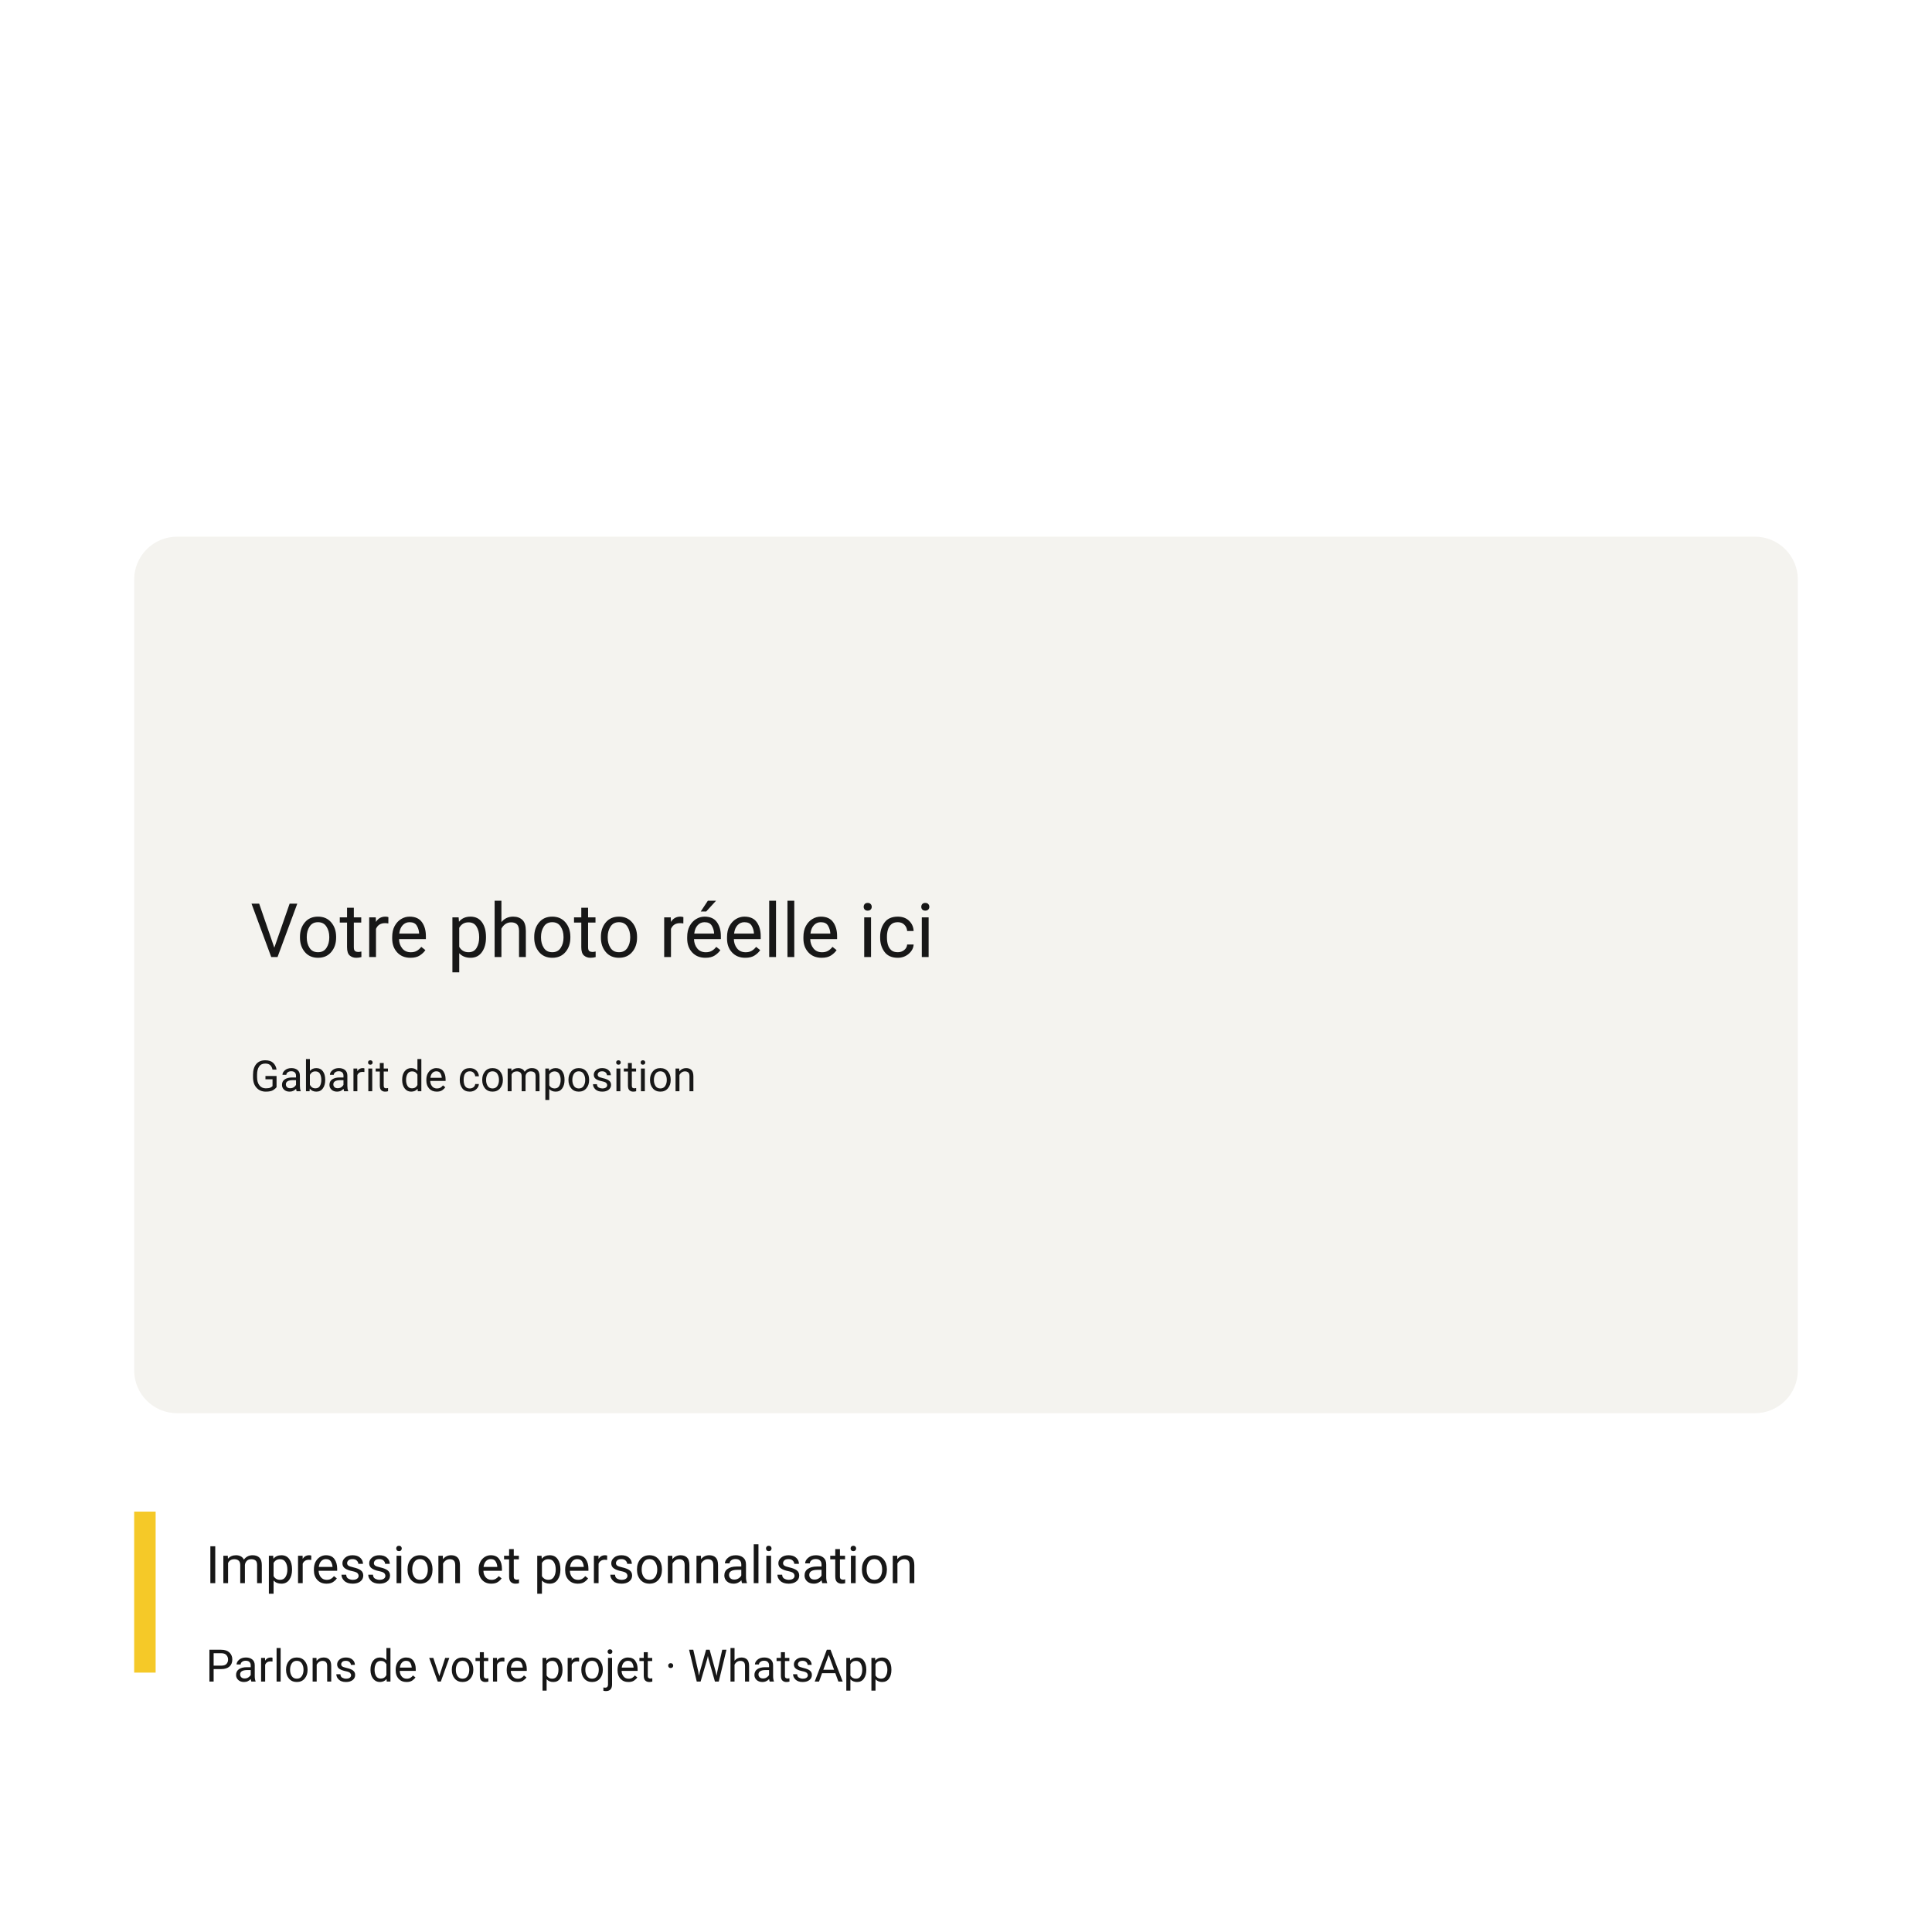
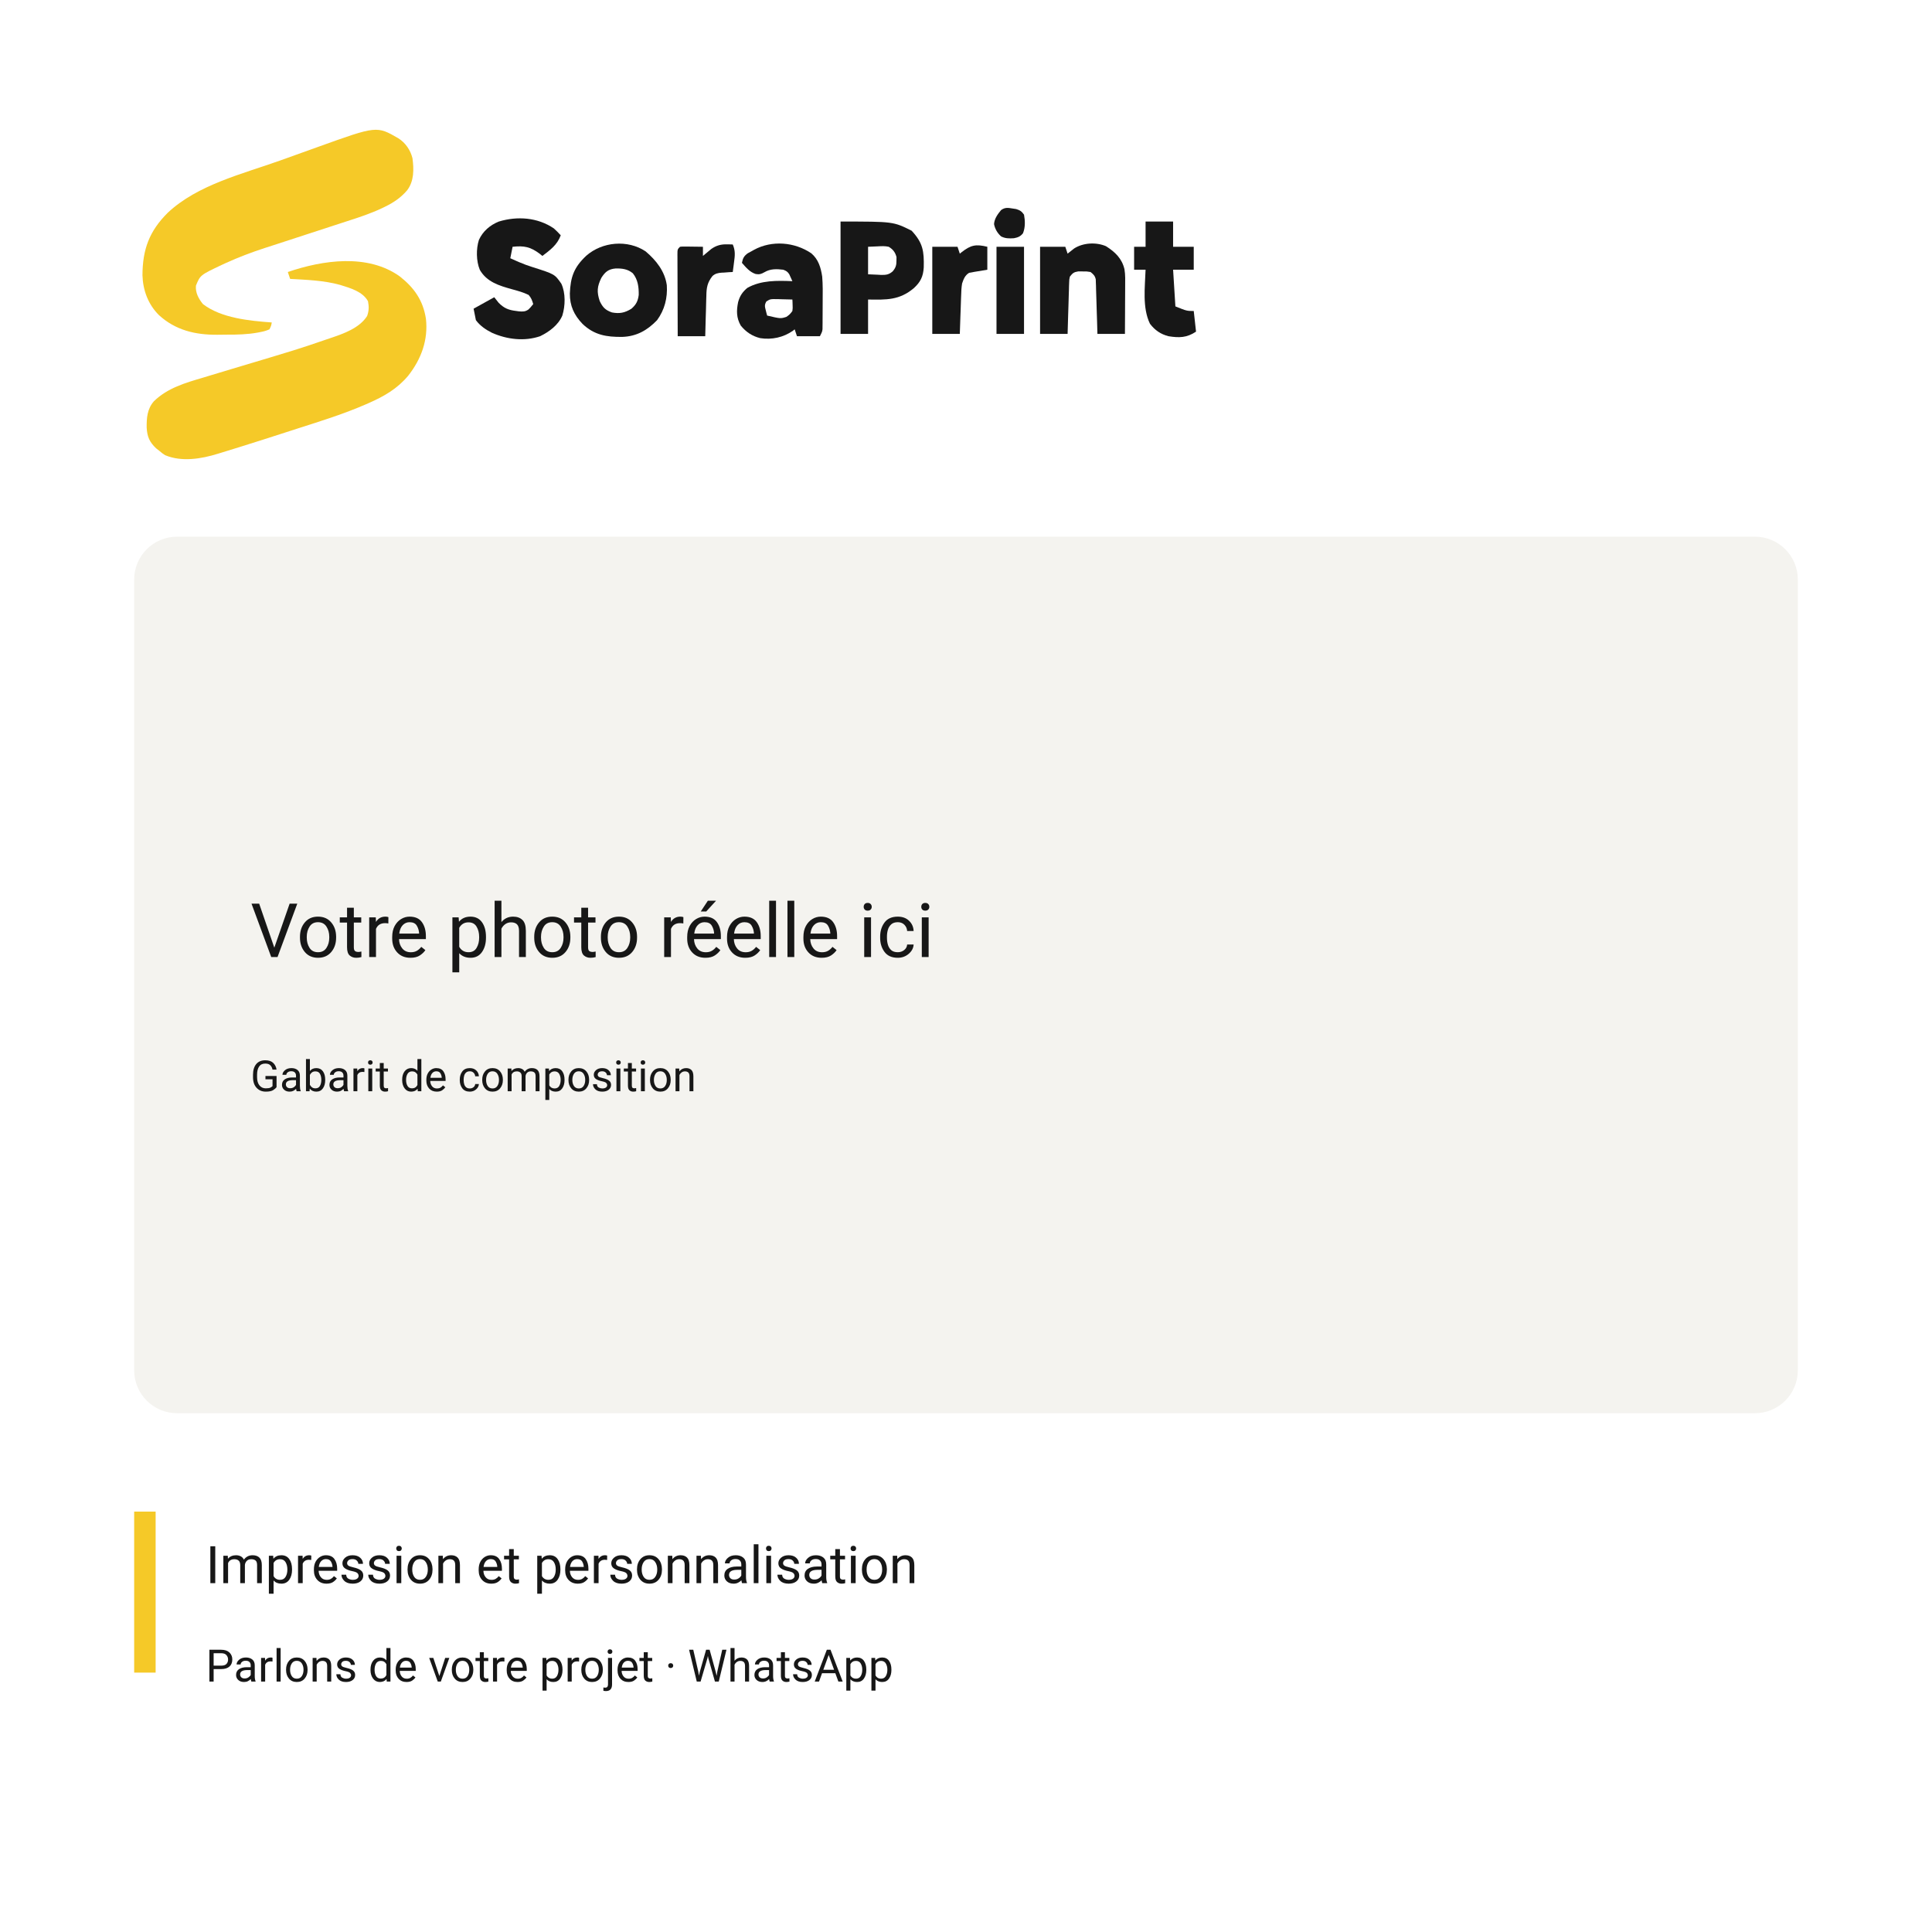
<svg xmlns="http://www.w3.org/2000/svg" viewBox="0 0 1080 1080">
  <rect width="1080" height="1080" fill="#fff" />
-   <svg x="75" y="70" width="600" viewBox="0 0 297.641 74">
-     <path d="M49 12 L23 21 C10 25 13 36 28 34 L36 33 C51 31 54 42 40 47 L14 56" fill="none" stroke="#F5C928" stroke-width="13" stroke-linecap="round" stroke-linejoin="round" />
-     <path fill="#171717" transform="translate(82.000 51) scale(0.0234375 -0.0234375)" d="M874.545 383.936Q874.545 420.677 863.659 450.113Q852.772 479.548 823.917 504.838Q795.063 530.128 741.821 555.353Q688.58 580.579 603.194 608.063Q505.259 640.063 416.581 680.401Q327.904 720.74 259.194 774.676Q190.484 828.611 150.774 900.902Q111.064 973.193 111.064 1069.096Q111.064 1161.645 151.935 1236.581Q192.806 1311.516 266.694 1365.016Q340.581 1418.516 440.807 1447.258Q541.034 1476 660.582 1476Q821.227 1476 942.437 1419.371Q1063.647 1362.742 1131.615 1261.404Q1199.583 1160.065 1199.583 1025.935H875.9Q875.9 1085.289 851.385 1130.756Q826.869 1176.223 777.676 1202.239Q728.484 1228.254 653.872 1228.254Q581.906 1228.254 533.358 1206.48Q484.811 1184.707 460.279 1148.062Q435.747 1111.418 435.747 1066.903Q435.747 1031.806 454.408 1003.532Q473.069 975.259 508.698 950.807Q544.327 926.356 596.246 904.389Q648.165 882.421 714.68 861.615Q831.97 824.937 922.389 779.84Q1012.808 734.744 1074.663 677.889Q1136.518 621.034 1168.373 548.92Q1200.228 476.807 1200.228 385.936Q1200.228 289.387 1162.551 214.032Q1124.873 138.677 1054.518 86.419Q984.163 34.161 886.05 7.081Q787.937 -20 667.066 -20Q556.84 -20 450.114 8.419Q343.387 36.839 256.758 95.774Q170.129 154.71 118.435 246.436Q66.741 338.162 66.741 463.937H392.941Q392.941 398.163 411.876 352.632Q430.811 307.1 466.633 279.229Q502.455 251.358 553.115 239.052Q603.776 226.746 667.066 226.746Q739.549 226.746 785.225 247.616Q830.901 268.487 852.723 304.132Q874.545 339.776 874.545 383.936Z" />
-     <path fill="#171717" transform="translate(111.789 51) scale(0.0234375 -0.0234375)" d="M59.289 529.839V551.161Q59.289 669.839 93.289 770.339Q127.289 870.839 192.966 944.919Q258.644 1019 354.676 1060.5Q450.709 1102 575.451 1102Q701.194 1102 797.726 1060.5Q894.259 1019 960.017 944.919Q1025.775 870.839 1059.775 770.339Q1093.775 669.839 1093.775 551.161V529.839Q1093.775 412 1059.775 311.581Q1025.775 211.161 960.017 136.661Q894.259 62.161 798.307 21.081Q702.355 -20 577.451 -20Q452.548 -20 355.676 21.081Q258.805 62.161 193.047 136.661Q127.289 211.161 93.289 311.581Q59.289 412 59.289 529.839ZM371.778 551.161V529.839Q371.778 465.614 382.391 409.63Q393.003 353.647 416.825 311.648Q440.647 269.648 480.195 246.116Q519.742 222.584 577.451 222.584Q634.16 222.584 673.208 246.116Q712.255 269.648 735.997 311.648Q759.738 353.647 770.431 409.63Q781.124 465.614 781.124 529.839V551.161Q781.124 613.548 770.431 669.111Q759.738 724.675 735.916 767.594Q712.094 810.513 672.627 834.964Q633.16 859.416 575.451 859.416Q518.742 859.416 479.695 834.964Q440.647 810.513 416.825 767.594Q393.003 724.675 382.391 669.111Q371.778 613.548 371.778 551.161Z" />
-     <path fill="#171717" transform="translate(138.836 51) scale(0.0234375 -0.0234375)" d="M417.423 829.803V0H104.934V1082H398.165ZM740.326 1089.677 735.132 799.414Q714.648 801.898 682.825 804.656Q651.002 807.414 627.518 807.414Q567.712 807.414 524.164 792.866Q480.616 778.318 452.068 750.286Q423.52 722.254 409.891 680.722Q396.262 639.19 396.133 585.223L336.584 613.935Q336.584 721.161 357.762 810.097Q378.939 899.032 419.101 964.694Q459.262 1030.355 517.31 1066.177Q575.358 1102 649.1 1102Q673.293 1102 698.035 1098.758Q722.777 1095.516 740.326 1089.677Z" />
-     <path fill="#171717" transform="translate(156.719 51) scale(0.0234375 -0.0234375)" d="M676.673 257.971V721.87Q676.673 770.773 661.657 806.111Q646.642 841.449 614.933 861.159Q583.224 880.868 531.709 880.868Q488.549 880.868 457.437 866.094Q426.325 851.32 409.825 823.224Q393.326 795.128 393.326 754.321H80.837Q80.837 826.58 113.772 889.871Q146.708 953.161 208.24 1000.919Q269.773 1048.677 355.983 1075.339Q442.193 1102 548.58 1102Q675.806 1102 775.532 1059.484Q875.259 1016.968 933.049 932.274Q990.84 847.58 990.84 719.87V267.034Q990.84 169.419 1002.437 113.871Q1014.034 58.323 1035.55 16.839V0H720.932Q698.544 47.097 687.609 116.534Q676.673 185.97 676.673 257.971ZM716.222 660.194 718.222 488.256H563.094Q510.934 488.256 473.677 475.337Q436.42 462.418 413.292 439.515Q390.163 416.611 379.487 387.08Q368.81 357.548 368.81 323.484Q368.81 290.097 384.68 263.614Q400.551 237.131 429.018 222.277Q457.485 207.422 494.451 207.422Q555.128 207.422 598.74 231.26Q642.352 255.099 666.174 289.485Q689.996 323.871 690.479 354.419L765.286 224.32Q747.382 183.998 720.995 141.385Q694.608 98.773 654.851 62.338Q615.093 25.903 558.432 2.951Q501.772 -20 422.998 -20Q321.385 -20 238.047 21.323Q154.708 62.645 105.433 135.984Q56.159 209.323 56.159 304.355Q56.159 388.839 87.223 454.919Q118.288 521 180.61 566.758Q242.933 612.516 337.965 636.355Q432.998 660.194 559.934 660.194Z" />
-     <path fill="#171717" transform="translate(182.312 51) scale(0.0234375 -0.0234375)" d="M694.258 506.417H327.904V759.034H694.258Q774.547 759.034 824.417 785.807Q874.287 812.581 897.561 860.226Q920.834 907.87 920.834 968.063Q920.834 1030.482 897.561 1083.9Q874.287 1137.319 824.417 1170.271Q774.547 1203.222 694.258 1203.222H445.875V0H120.353V1456H694.258Q867.645 1456 992.129 1393.129Q1116.614 1330.258 1183.162 1220.531Q1249.711 1110.805 1249.711 970.063Q1249.711 829.224 1183.162 725.192Q1116.614 621.159 992.129 563.788Q867.645 506.417 694.258 506.417Z" />
-     <path fill="#171717" transform="translate(213.414 51) scale(0.0234375 -0.0234375)" d="M417.423 829.803V0H104.934V1082H398.165ZM740.326 1089.677 735.132 799.414Q714.648 801.898 682.825 804.656Q651.002 807.414 627.518 807.414Q567.712 807.414 524.164 792.866Q480.616 778.318 452.068 750.286Q423.52 722.254 409.891 680.722Q396.262 639.19 396.133 585.223L336.584 613.935Q336.584 721.161 357.762 810.097Q378.939 899.032 419.101 964.694Q459.262 1030.355 517.31 1066.177Q575.358 1102 649.1 1102Q673.293 1102 698.035 1098.758Q722.777 1095.516 740.326 1089.677Z" />
-     <path fill="#171717" transform="translate(231.297 51) scale(0.0234375 -0.0234375)" d="M433.423 1082V0H119.934V1082ZM100.901 1362.29Q100.901 1429.936 148.951 1473.517Q197 1517.099 275.324 1517.099Q353.486 1517.099 401.696 1473.517Q449.907 1429.936 449.907 1362.29Q449.907 1294.966 401.696 1251.466Q353.486 1207.965 275.324 1207.965Q197 1207.965 148.951 1251.466Q100.901 1294.966 100.901 1362.29Z" />
-     <path fill="#171717" transform="translate(244.258 51) scale(0.0234375 -0.0234375)" d="M409.875 851V0H97.385V1082H390.648ZM369.229 578.645 290.552 577.451Q290.713 699.355 321.036 796.371Q351.358 893.387 406.842 961.71Q462.326 1030.032 539.471 1066.016Q616.616 1102 711.261 1102Q787.067 1102 849.809 1080.081Q912.551 1058.161 958.051 1009.484Q1003.551 960.806 1027.97 881.274Q1052.39 801.741 1052.39 685.515V0H738.062V686.676Q738.062 754.901 718.933 792.143Q699.804 829.384 663.547 844.077Q627.289 858.771 574.903 858.771Q520.161 858.771 480.856 837.319Q441.55 815.868 416.986 777.868Q392.422 739.869 380.826 689.047Q369.229 638.225 369.229 578.645Z" />
-     <path fill="#171717" transform="translate(271.258 51) scale(0.0234375 -0.0234375)" d="M653.551 1082V862.835H12.355V1082ZM159.192 1350.032H471.681V339.293Q471.681 294.358 482.81 270.133Q493.938 245.907 518.841 236.488Q543.745 227.068 583.132 227.068Q611.165 227.068 631.213 229.052Q651.261 231.036 667.616 234.036L667.777 7.549Q628.163 -5.323 583.018 -12.661Q537.872 -20 485.356 -20Q383.806 -20 310.451 12.871Q237.095 45.742 198.143 117.211Q159.192 188.679 159.192 304.227Z" />
+   <svg x="75" y="70" width="600" height="191.026" viewBox="0 0 468 149">
+     <path d="M0 0 C3.124 2.003 5.263 5.113 6.162 8.712 C6.799 13.527 6.891 18.679 3.841 22.684 C1.196 25.806 -1.982 27.977 -5.634 29.758 C-6.062 29.969 -6.491 30.18 -6.933 30.397 C-11.93 32.775 -17.142 34.486 -22.404 36.176 C-24.229 36.763 -26.052 37.36 -27.873 37.959 C-32.072 39.339 -36.275 40.704 -40.478 42.067 C-44.644 43.419 -48.808 44.778 -52.969 46.146 C-54.738 46.725 -56.509 47.295 -58.281 47.864 C-64.098 49.759 -69.727 51.88 -75.29 54.434 C-75.558 54.557 -75.558 54.557 -76.917 55.181 C-86.376 59.651 -86.376 59.651 -88.25 64.25 C-88.549 67.324 -87.073 70.004 -85.188 72.312 C-77.163 78.449 -64.965 79.58 -55.188 80.312 C-55.445 81.74 -55.445 81.74 -56.188 83.312 C-57.57 83.904 -58.614 84.216 -60.066 84.48 C-60.464 84.56 -60.862 84.639 -61.273 84.721 C-65.733 85.532 -70.194 85.649 -74.717 85.628 C-76.121 85.625 -77.523 85.649 -78.928 85.674 C-88.521 85.742 -97.162 83.713 -104.383 77.111 C-109.08 72.451 -111.377 66.276 -111.569 59.722 C-111.526 48.495 -108.613 40.529 -100.594 32.527 C-87.573 20.25 -67.925 15.556 -51.456 9.673 C-49.168 8.854 -46.881 8.03 -44.595 7.207 C-42.369 6.405 -40.142 5.606 -37.916 4.808 C-36.863 4.431 -35.811 4.053 -34.759 3.674 C-9.424 -5.433 -9.424 -5.433 0 0 Z " transform="translate(115.1875,5.6875)" fill="#F5C928" />
+     <path d="M0 0 C6.3 4.941 10.167 10.48 11.401 18.435 C12.46 27.69 9.361 36.07 3.663 43.323 C-1.157 49.044 -6.853 52.307 -13.664 55.289 C-14.002 55.438 -14.34 55.586 -14.688 55.739 C-24.292 59.925 -34.271 63.042 -44.24 66.225 C-46.245 66.867 -48.248 67.517 -50.25 68.167 C-56.426 70.172 -62.612 72.142 -68.809 74.082 C-69.021 74.149 -69.021 74.149 -70.096 74.486 C-72.469 75.23 -74.844 75.965 -77.225 76.685 C-77.925 76.898 -78.624 77.112 -79.322 77.33 C-86.531 79.57 -95.096 80.988 -102.309 77.957 C-103.598 77.105 -103.598 77.105 -104.809 76.082 C-105.05 75.893 -105.05 75.893 -106.27 74.934 C-109.145 72.186 -110.093 69.941 -110.352 66.036 C-110.408 61.749 -110.142 57.815 -107.217 54.451 C-101.221 48.62 -93.521 46.427 -85.699 44.121 C-84.525 43.765 -83.351 43.408 -82.178 43.049 C-79.098 42.112 -76.014 41.187 -72.929 40.266 C-44.196 31.677 -44.196 31.677 -32.696 27.731 C-31.862 27.445 -31.027 27.162 -30.19 26.881 C-24.526 24.974 -17.617 22.575 -14.238 17.277 C-13.426 15.018 -13.392 13.173 -13.855 10.824 C-16.182 6.572 -21.653 5.064 -26.05 3.696 C-33.096 1.747 -40.547 1.504 -47.809 1.082 C-47.974 0.587 -47.974 0.587 -48.809 -1.918 C-33.513 -7.14 -13.978 -9.999 0 0 Z " transform="translate(115.8086,65.91797)" fill="#F5C928" />
+     <g transform="translate(144 32)">
+       <path d="M0 0 C1.078 0.951 2.026 1.938 3 3 C1.44 7.213 -1.541 9.346 -5 12 C-5.352 11.711 -5.704 11.422 -6.066 11.125 C-10.147 8.057 -12.86 7.453 -18 8 C-18.33 9.65 -18.66 11.3 -19 13 C-18.065 13.421 -17.126 13.837 -16.188 14.25 C-16.035 14.317 -16.035 14.317 -15.266 14.659 C-13.292 15.512 -11.314 16.236 -9.262 16.879 C0.354 19.932 0.354 19.932 3.258 24.098 C5.163 28.19 5.007 33.771 3.682 38.019 C1.882 42.188 -2.02 45.06 -6 47 C-12.869 49.338 -20.446 48.404 -26.982 45.509 C-29.694 44.152 -32.185 42.45 -34 40 C-34.33 38.35 -34.66 36.7 -35 35 C-32.03 33.35 -29.06 31.7 -26 30 C-25.361 30.804 -24.721 31.609 -24.062 32.438 C-21.67 34.844 -19.725 35.597 -16.375 36 C-15.991 36.053 -15.607 36.107 -15.211 36.162 C-13.534 36.293 -12.458 36.328 -11.06 35.328 C-10.227 34.5 -10.227 34.5 -9 33 C-9.512 31.26 -9.837 30.352 -11 29 C-13.336 27.849 -15.81 27.186 -18.312 26.5 C-23.814 24.968 -29.259 23.352 -32.289 18.055 C-33.869 14.245 -33.939 8.918 -32.679 5.003 C-30.947 1.2 -27.827 -1.454 -24 -3 C-15.922 -5.446 -7.077 -4.82 0 0 Z " transform="translate(39,13)" fill="#171717" />
+       <path d="M0 0 C4.629 3.925 8.4 8.693 9.246 14.766 C9.604 20.283 8.304 25.494 5 30 C0.723 34.451 -3.936 37.067 -10.125 37.292 C-17.044 37.381 -22.398 36.506 -27.527 31.609 C-31.211 27.748 -33.062 23.711 -33.031 18.387 C-32.754 11.179 -31.228 6.928 -25.88 1.914 C-18.916 -4.212 -7.863 -5.231 0 0 Z M-19.312 11.582 C-21.131 15.333 -21.348 17.643 -20 21.688 C-18.685 24.431 -17.564 25.598 -14.688 26.625 C-11.367 27.265 -9.1 26.803 -6.227 25.043 C-4.158 23.284 -3.339 21.687 -3 19 C-2.945 15.532 -3.349 12.336 -5.562 9.562 C-7.784 7.691 -10.25 7.409 -13.061 7.455 C-16.225 7.736 -17.67 8.964 -19.312 11.582 Z " transform="translate(79,23)" fill="#171717" />
+       <path d="M0 0 C3.112 2.645 4.159 6.219 4.754 10.156 C5.042 13.707 5.001 17.269 4.96 20.828 C4.941 22.483 4.939 24.137 4.939 25.791 C4.935 26.846 4.929 27.902 4.922 28.957 C4.921 29.45 4.92 29.942 4.919 30.45 C4.912 30.908 4.906 31.366 4.899 31.837 C4.897 32.038 4.897 32.038 4.888 33.052 C4.754 34.156 4.754 34.156 3.754 36.156 C0.454 36.156 -2.846 36.156 -6.246 36.156 C-6.576 35.166 -6.906 34.176 -7.246 33.156 C-7.503 33.361 -7.759 33.566 -8.023 33.777 C-12.157 36.686 -17.26 37.791 -22.273 36.993 C-25.8 36.124 -28.466 34.325 -30.746 31.531 C-32.689 28.159 -32.668 24.998 -31.906 21.273 C-31.184 18.621 -30.009 16.854 -27.887 15.086 C-21.946 11.719 -14.878 11.874 -8.246 12.156 C-8.53 11.507 -8.824 10.862 -9.121 10.219 C-9.284 9.859 -9.446 9.499 -9.613 9.129 C-10.369 7.967 -10.961 7.639 -12.246 7.156 C-15.131 6.802 -17.818 6.719 -20.371 8.219 C-21.786 9.031 -22.621 9.315 -24.246 9.031 C-26.828 8.201 -28.507 6.145 -30.246 4.156 C-29.808 2.113 -29.447 1.309 -27.758 0.023 C-27.155 -0.317 -26.547 -0.647 -25.934 -0.969 C-25.638 -1.138 -25.342 -1.306 -25.037 -1.48 C-17.185 -5.788 -7.279 -4.929 0 0 Z M-19.59 21 C-20.437 22.493 -20.303 23.14 -19.871 24.781 C-19.76 25.227 -19.649 25.673 -19.535 26.133 C-19.44 26.471 -19.344 26.808 -19.246 27.156 C-13.401 28.519 -13.401 28.519 -10.891 27.73 C-9.7 26.961 -9.043 26.328 -8.246 25.156 C-8.094 23.879 -8.094 23.879 -8.148 22.539 C-8.163 22.092 -8.177 21.645 -8.191 21.184 C-8.209 20.845 -8.227 20.506 -8.246 20.156 C-9.871 20.098 -11.496 20.063 -13.121 20.031 C-13.581 20.014 -14.041 19.998 -14.516 19.98 C-17.888 19.932 -17.888 19.932 -19.59 21 Z " transform="translate(151.2461,23.84375)" fill="#171717" />
+       <path d="M0 0 C0.437 0.009 0.874 0.018 1.324 0.027 C1.487 0.033 1.487 0.033 2.312 0.062 C3.501 2.784 3.271 4.9 2.875 7.75 C2.823 8.166 2.771 8.581 2.717 9.01 C2.588 10.028 2.451 11.045 2.312 12.062 C1.77 12.088 1.227 12.114 0.668 12.141 C-0.055 12.197 -0.777 12.254 -1.5 12.312 C-1.856 12.327 -2.213 12.341 -2.58 12.355 C-4.176 12.502 -5.305 12.723 -6.525 13.806 C-8.777 16.644 -9.152 18.918 -9.199 22.484 C-9.217 22.989 -9.235 23.494 -9.254 24.014 C-9.307 25.614 -9.342 27.213 -9.375 28.812 C-9.408 29.902 -9.443 30.992 -9.479 32.082 C-9.566 34.742 -9.626 37.401 -9.688 40.062 C-13.648 40.062 -17.608 40.062 -21.688 40.062 C-21.71 35.125 -21.728 30.188 -21.739 25.251 C-21.745 22.958 -21.752 20.666 -21.763 18.373 C-21.774 16.162 -21.78 13.951 -21.782 11.74 C-21.784 10.895 -21.788 10.051 -21.793 9.206 C-21.8 8.025 -21.801 6.845 -21.801 5.664 C-21.805 5.313 -21.808 4.961 -21.812 4.598 C-21.802 2.177 -21.802 2.177 -20.688 1.062 C-19.656 0.949 -19.656 0.949 -18.402 0.965 C-17.954 0.968 -17.506 0.971 -17.045 0.975 C-16.811 0.979 -16.811 0.979 -15.625 1 C-15.153 1.005 -14.68 1.009 -14.193 1.014 C-13.025 1.025 -11.856 1.042 -10.688 1.062 C-10.688 2.383 -10.688 3.703 -10.688 5.062 C-10.361 4.785 -10.035 4.508 -9.699 4.223 C-9.262 3.86 -8.825 3.498 -8.375 3.125 C-7.946 2.765 -7.516 2.406 -7.074 2.035 C-4.8 0.44 -2.754 -0.074 0 0 Z " transform="translate(114.6875,19.9375)" fill="#171717" />
+       <g transform="translate(160 0)">
+         <path d="M0 0 C0.516 0.079 1.031 0.157 1.562 0.238 C3.273 0.773 3.962 1.226 5 2.688 C5.495 5.358 5.587 8.267 4.535 10.812 C3.378 12.236 2.361 12.617 0.57 12.965 C-1.451 13.091 -3.2 13.111 -5.02 12.148 C-6.62 10.713 -7.659 8.911 -8.074 6.801 C-7.917 4.447 -6.487 2.45 -5 0.688 C-3.303 -0.54 -2.016 -0.338 0 0 Z " transform="translate(79,4.3125)" fill="#171717" />
+         <path d="M0 0 C23 0 23 0 31 4 C35.935 9.315 36.45 12.918 36.277 20.016 C36.033 23.924 34.922 26.294 32 29 C25.649 34.376 19.926 34.118 12 34 C12 38.95 12 43.9 12 49 C8.04 49 4.08 49 0 49 C0 32.83 0 16.66 0 0 Z M12 11 C12 14.96 12 18.92 12 23 C13.423 23.062 14.846 23.124 16.312 23.188 C16.755 23.215 17.198 23.242 17.654 23.27 C19.803 23.315 21.146 23.157 22.77 21.676 C24.049 20.166 24.406 19.007 24.375 17 C24.379 16.752 24.379 16.752 24.398 15.5 C23.836 13.382 22.88 12.14 21 11 C19.41 10.656 17.929 10.713 16.312 10.812 C14.889 10.874 13.466 10.936 12 11 Z " transform="translate(4,10)" fill="#171717" />
+         <path d="M0 0 C3.96 0 7.92 0 12 0 C12 3.63 12 7.26 12 11 C14.97 11 17.94 11 21 11 C21 14.3 21 17.6 21 21 C18.03 21 15.06 21 12 21 C12.165 23.64 12.165 23.64 13 37 C18 39 18 39 21 39 C21.33 41.97 21.66 44.94 22 48 C17.995 50.67 14.701 50.76 10 50 C6.556 49.108 4.062 47.403 1.902 44.551 C-1.482 37.545 -0.252 28.581 0 21 C-1.65 21 -3.3 21 -5 21 C-5 17.7 -5 14.4 -5 11 C-3.35 11 -1.7 11 0 11 C0 7.37 0 3.74 0 0 Z " transform="translate(137,10)" fill="#171717" />
+         <path d="M0 0 C3.999 2.55 6.908 5.327 8.04 10.006 C8.463 12.501 8.371 15.02 8.348 17.543 C8.346 18.137 8.345 18.73 8.343 19.342 C8.338 21.227 8.325 23.111 8.312 24.996 C8.307 26.279 8.303 27.561 8.299 28.844 C8.289 31.978 8.269 35.112 8.25 38.246 C4.29 38.246 0.33 38.246 -3.75 38.246 C-3.799 36.465 -3.848 34.683 -3.898 32.848 C-3.952 31.123 -4.01 29.399 -4.067 27.675 C-4.106 26.476 -4.141 25.277 -4.172 24.078 C-4.218 22.355 -4.276 20.633 -4.336 18.91 C-4.347 18.374 -4.359 17.837 -4.371 17.284 C-4.391 16.784 -4.411 16.284 -4.431 15.768 C-4.444 15.328 -4.458 14.889 -4.472 14.436 C-4.841 12.859 -5.495 12.241 -6.75 11.246 C-8.406 10.98 -8.406 10.98 -10.25 10.996 C-10.858 10.991 -11.467 10.986 -12.094 10.98 C-14.061 11.296 -14.523 11.718 -15.75 13.246 C-16.028 14.436 -16.028 14.436 -16.069 15.768 C-16.089 16.268 -16.109 16.769 -16.129 17.284 C-16.135 17.553 -16.135 17.553 -16.164 18.91 C-16.183 19.462 -16.203 20.014 -16.223 20.583 C-16.283 22.346 -16.329 24.108 -16.375 25.871 C-16.413 27.066 -16.452 28.262 -16.492 29.457 C-16.59 32.387 -16.669 35.316 -16.75 38.246 C-20.71 38.246 -24.67 38.246 -28.75 38.246 C-28.75 25.706 -28.75 13.166 -28.75 0.246 C-25.12 0.246 -21.49 0.246 -17.75 0.246 C-17.42 1.236 -17.09 2.226 -16.75 3.246 C-16.496 3.041 -16.242 2.836 -15.98 2.625 C-15.808 2.49 -15.808 2.49 -14.938 1.809 C-14.601 1.542 -14.265 1.275 -13.918 1 C-9.967 -1.551 -4.291 -1.848 0 0 Z " transform="translate(119.75,20.75391)" fill="#171717" />
+         <path d="M0 0 C0 3.3 0 6.6 0 10 C-4.375 10.75 -4.375 10.75 -5.744 10.956 C-6.104 11.027 -6.465 11.098 -6.836 11.172 C-7.203 11.235 -7.569 11.298 -7.947 11.362 C-9.725 12.439 -10.355 14.071 -11 16 C-11.3 17.735 -11.37 19.445 -11.414 21.203 C-11.433 21.686 -11.453 22.168 -11.473 22.666 C-11.532 24.194 -11.579 25.722 -11.625 27.25 C-11.663 28.292 -11.702 29.333 -11.742 30.375 C-11.839 32.917 -11.919 35.458 -12 38 C-15.96 38 -19.92 38 -24 38 C-24 25.46 -24 12.92 -24 0 C-20.37 0 -16.74 0 -13 0 C-12.67 0.99 -12.34 1.98 -12 3 C-11.746 2.795 -11.492 2.59 -11.23 2.379 C-7.188 -0.785 -4.992 -1.214 0 0 Z " transform="translate(68,21)" fill="#171717" />
+         <path d="M0 0 C3.96 0 7.92 0 12 0 C12 12.54 12 25.08 12 38 C8.04 38 4.08 38 0 38 C0 25.46 0 12.92 0 0 Z " transform="translate(72,21)" fill="#171717" />
+       </g>
+     </g>
  </svg>
  <rect x="75" y="300" width="930" height="490" rx="24" fill="#f4f3ef" />
  <text x="140" y="535" fill="#171717" font-family="Roboto,Arial,sans-serif" font-size="42">Votre photo réelle ici</text>
  <text x="140" y="610" fill="#171717" font-family="Roboto,Arial,sans-serif" font-size="24">Gabarit de composition</text>
  <rect x="75" y="845" width="12" height="90" fill="#F5C928" />
  <text x="115" y="885" fill="#171717" font-family="Roboto,Arial,sans-serif" font-size="29">Impression et personnalisation</text>
  <text x="115" y="940" fill="#171717" font-family="Roboto,Arial,sans-serif" font-size="25">Parlons de votre projet · WhatsApp</text>
</svg>
